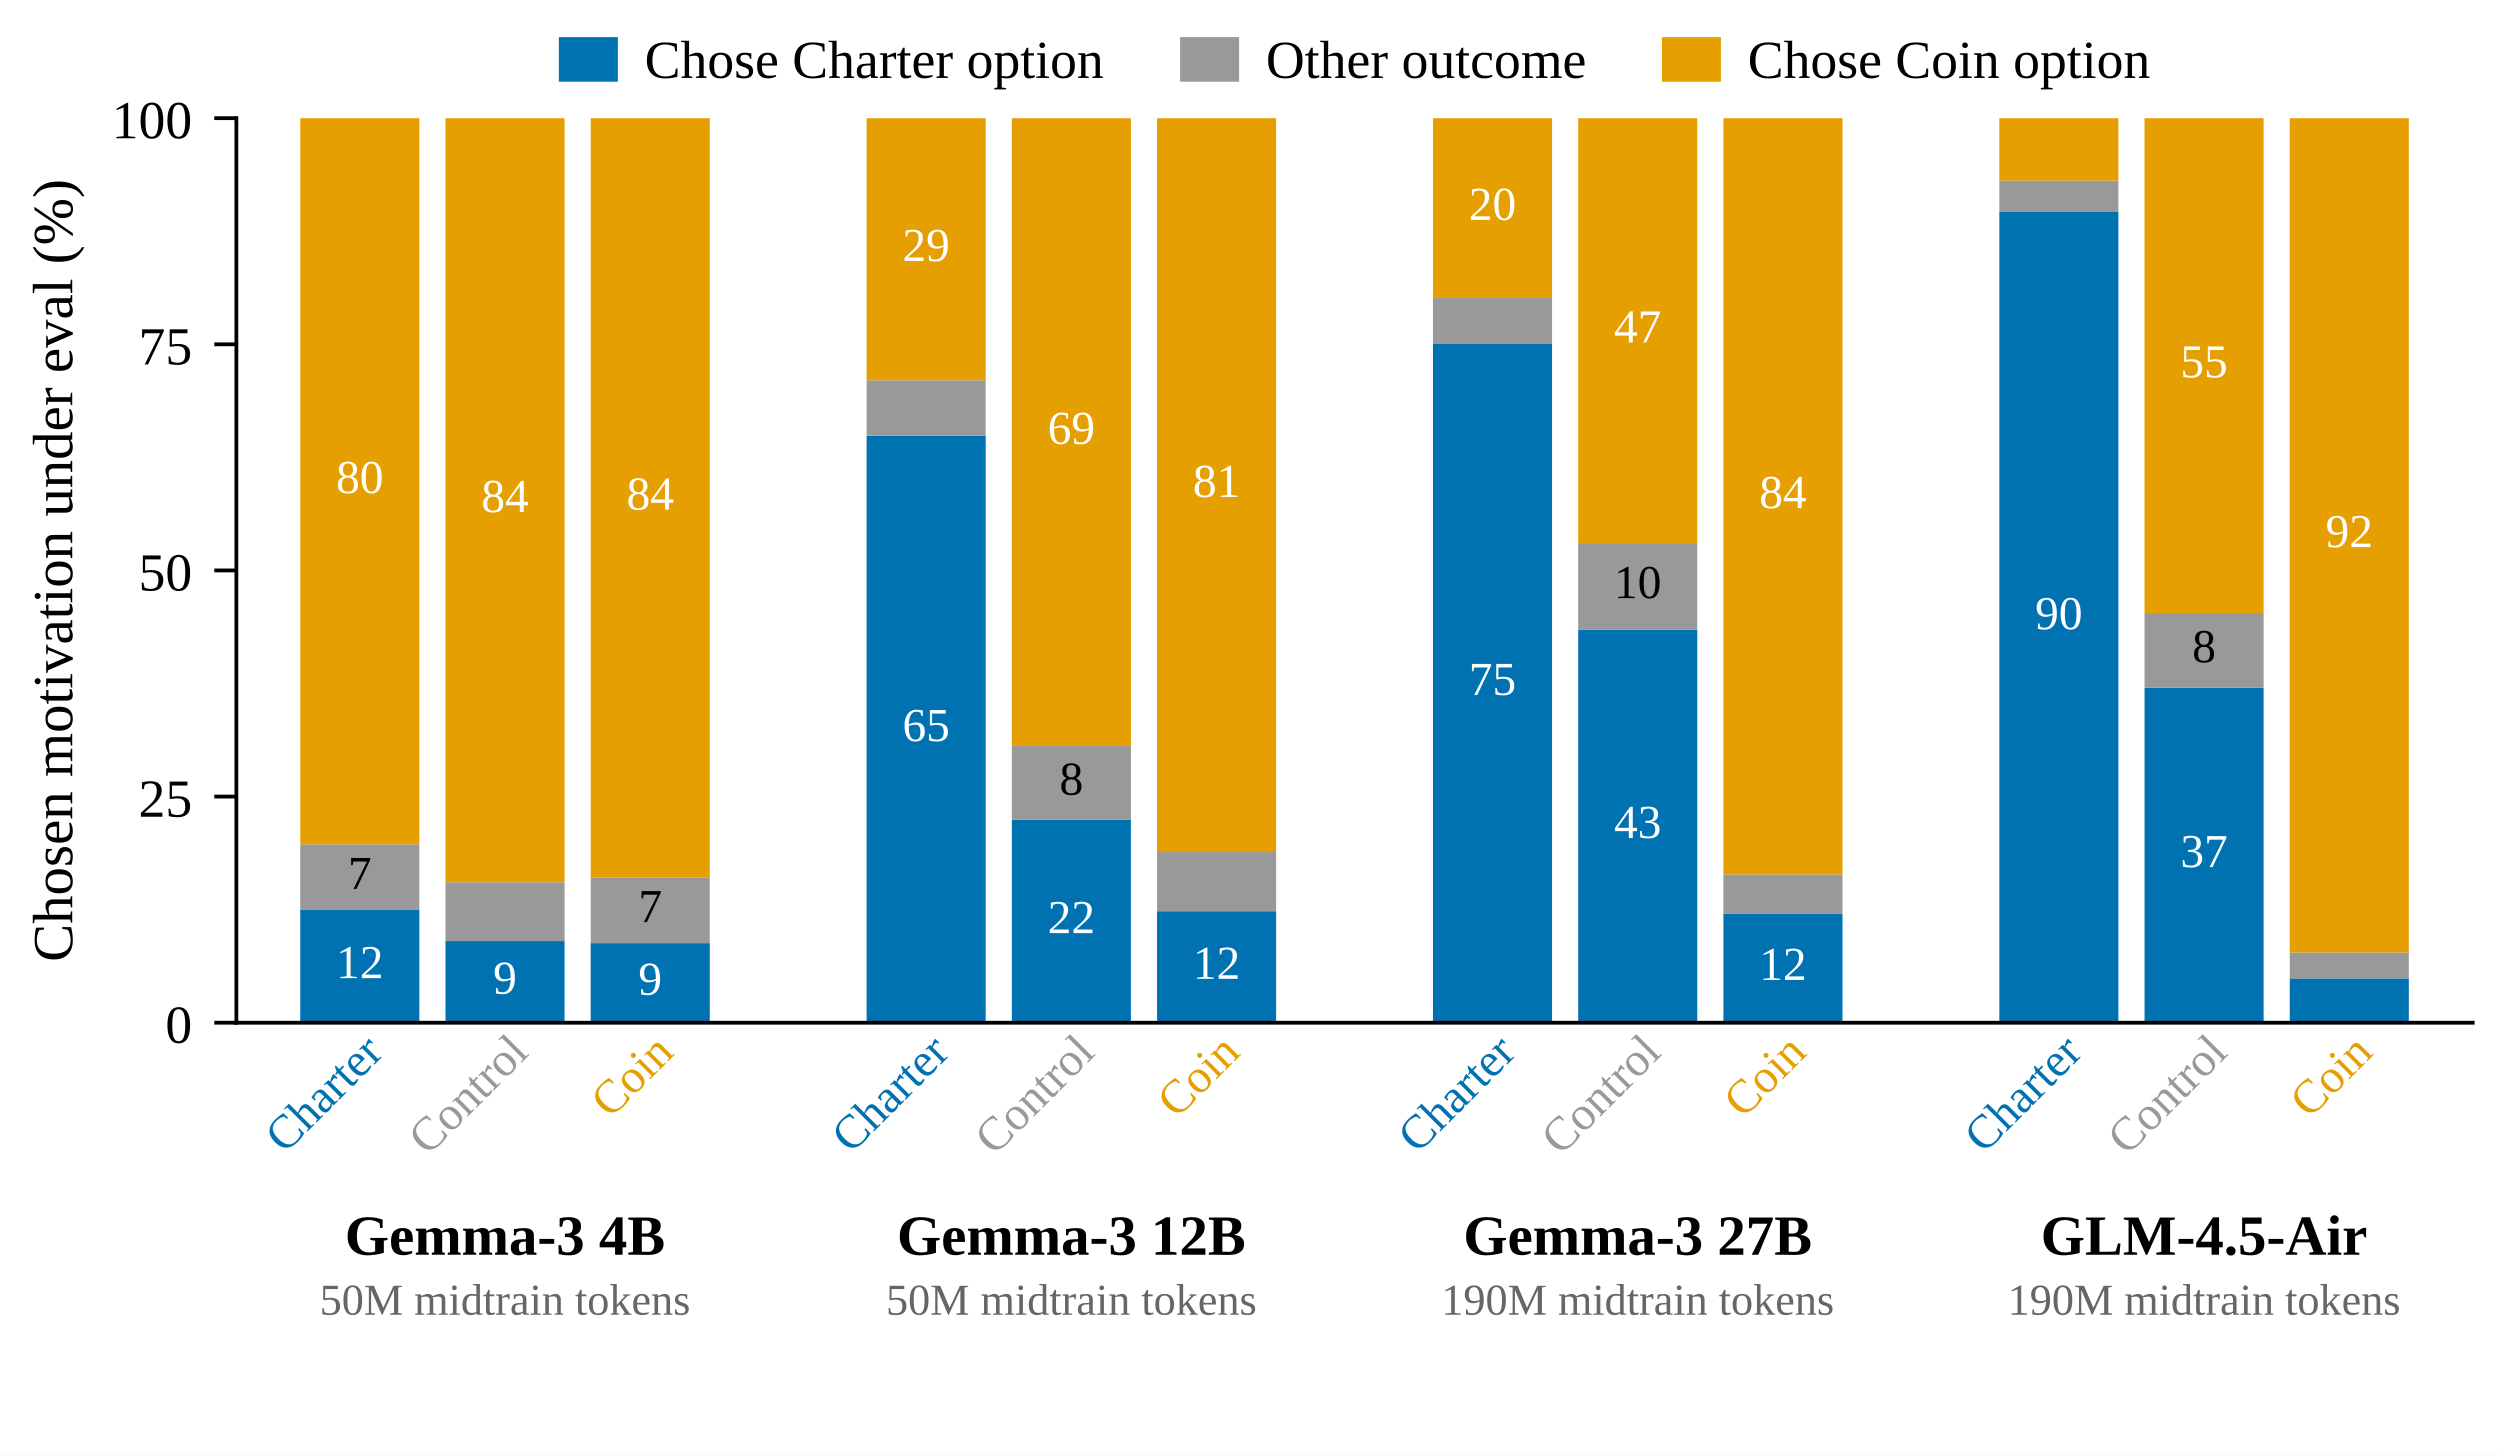
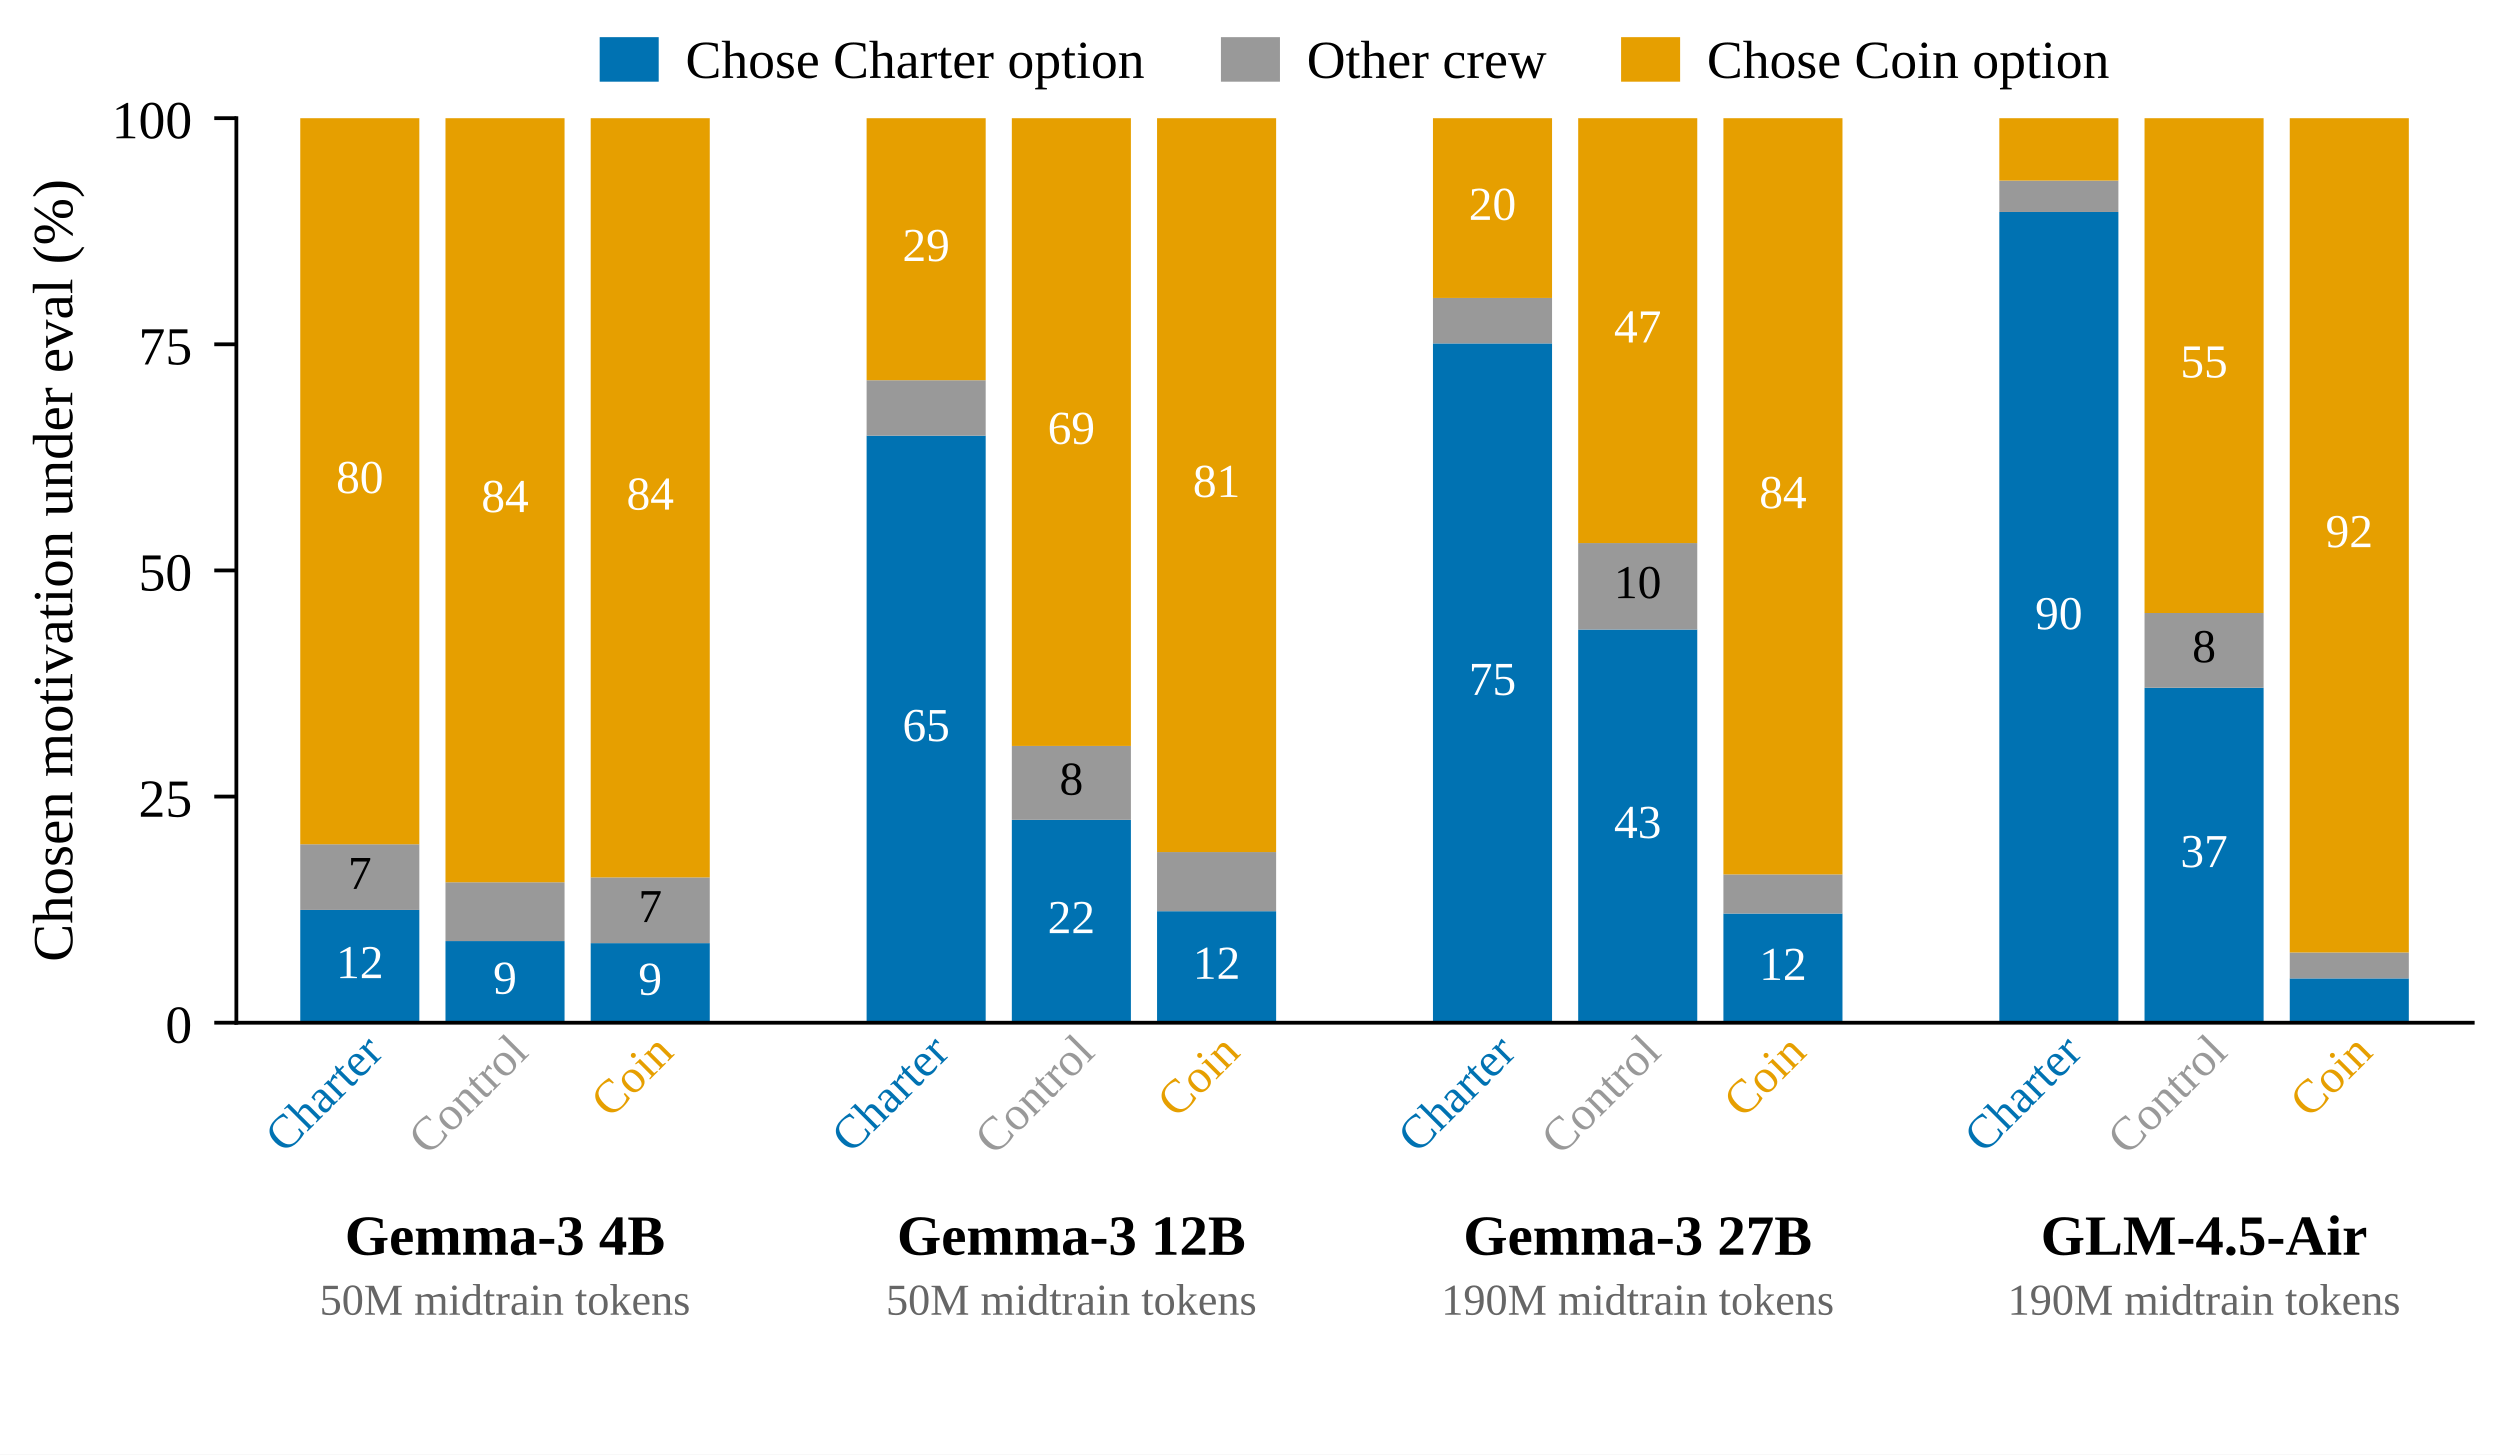
<svg xmlns="http://www.w3.org/2000/svg" xmlns:xlink="http://www.w3.org/1999/xlink" width="396pt" height="230.4pt" viewBox="0 0 396 230.4" version="1.1">
  <defs>
    <style type="text/css">*{stroke-linejoin: round; stroke-linecap: butt}</style>
  </defs>
  <g id="figure_1">
    <g id="patch_1">
      <path d="M 0 230.4  L 396 230.4  L 396 0  L 0 0  z " style="fill: #ffffff" />
    </g>
    <g id="axes_1">
      <g id="patch_2">
        <path d="M 37.44 162  L 391.68 162  L 391.68 18.72  L 37.44 18.72  z " style="fill: #ffffff" />
      </g>
      <g id="matplotlib.axis_1">
        <g id="xtick_1">
          <g id="line2d_1" />
          <g id="text_1">
            <text style="font-size: 7.5px; font-family: 'Times New Roman', 'Nimbus Roman', 'Liberation Serif', 'STIXGeneral', 'DejaVu Serif', serif; text-anchor: end; fill: #0072b2" x="60.97" y="166.977" transform="rotate(-45 60.96968 166.9775)">Charter</text>
          </g>
        </g>
        <g id="xtick_2">
          <g id="line2d_2" />
          <g id="text_2">
            <text style="font-size: 7.5px; font-family: 'Times New Roman', 'Nimbus Roman', 'Liberation Serif', 'STIXGeneral', 'DejaVu Serif', serif; text-anchor: end; fill: #999999" x="83.972" y="166.977" transform="rotate(-45 83.97228 166.9775)">Control</text>
          </g>
        </g>
        <g id="xtick_3">
          <g id="line2d_3" />
          <g id="text_3">
            <text style="font-size: 7.5px; font-family: 'Times New Roman', 'Nimbus Roman', 'Liberation Serif', 'STIXGeneral', 'DejaVu Serif', serif; text-anchor: end; fill: #e69f00" x="106.975" y="166.977" transform="rotate(-45 106.9749 166.9775)">Coin</text>
          </g>
        </g>
        <g id="xtick_4">
          <g id="line2d_4" />
          <g id="text_4">
            <text style="font-size: 7.5px; font-family: 'Times New Roman', 'Nimbus Roman', 'Liberation Serif', 'STIXGeneral', 'DejaVu Serif', serif; text-anchor: end; fill: #0072b2" x="150.68" y="166.977" transform="rotate(-45 150.6798 166.9775)">Charter</text>
          </g>
        </g>
        <g id="xtick_5">
          <g id="line2d_5" />
          <g id="text_5">
            <text style="font-size: 7.5px; font-family: 'Times New Roman', 'Nimbus Roman', 'Liberation Serif', 'STIXGeneral', 'DejaVu Serif', serif; text-anchor: end; fill: #999999" x="173.682" y="166.977" transform="rotate(-45 173.6824 166.9775)">Control</text>
          </g>
        </g>
        <g id="xtick_6">
          <g id="line2d_6" />
          <g id="text_6">
            <text style="font-size: 7.5px; font-family: 'Times New Roman', 'Nimbus Roman', 'Liberation Serif', 'STIXGeneral', 'DejaVu Serif', serif; text-anchor: end; fill: #e69f00" x="196.685" y="166.977" transform="rotate(-45 196.685 166.9775)">Coin</text>
          </g>
        </g>
        <g id="xtick_7">
          <g id="line2d_7" />
          <g id="text_7">
            <text style="font-size: 7.5px; font-family: 'Times New Roman', 'Nimbus Roman', 'Liberation Serif', 'STIXGeneral', 'DejaVu Serif', serif; text-anchor: end; fill: #0072b2" x="240.39" y="166.977" transform="rotate(-45 240.3899 166.9775)">Charter</text>
          </g>
        </g>
        <g id="xtick_8">
          <g id="line2d_8" />
          <g id="text_8">
            <text style="font-size: 7.5px; font-family: 'Times New Roman', 'Nimbus Roman', 'Liberation Serif', 'STIXGeneral', 'DejaVu Serif', serif; text-anchor: end; fill: #999999" x="263.393" y="166.977" transform="rotate(-45 263.3925 166.9775)">Control</text>
          </g>
        </g>
        <g id="xtick_9">
          <g id="line2d_9" />
          <g id="text_9">
            <text style="font-size: 7.5px; font-family: 'Times New Roman', 'Nimbus Roman', 'Liberation Serif', 'STIXGeneral', 'DejaVu Serif', serif; text-anchor: end; fill: #e69f00" x="286.395" y="166.977" transform="rotate(-45 286.3951 166.9775)">Coin</text>
          </g>
        </g>
        <g id="xtick_10">
          <g id="line2d_10" />
          <g id="text_10">
            <text style="font-size: 7.5px; font-family: 'Times New Roman', 'Nimbus Roman', 'Liberation Serif', 'STIXGeneral', 'DejaVu Serif', serif; text-anchor: end; fill: #0072b2" x="330.1" y="166.977" transform="rotate(-45 330.1001 166.9775)">Charter</text>
          </g>
        </g>
        <g id="xtick_11">
          <g id="line2d_11" />
          <g id="text_11">
            <text style="font-size: 7.5px; font-family: 'Times New Roman', 'Nimbus Roman', 'Liberation Serif', 'STIXGeneral', 'DejaVu Serif', serif; text-anchor: end; fill: #999999" x="353.103" y="166.977" transform="rotate(-45 353.1027 166.9775)">Control</text>
          </g>
        </g>
        <g id="xtick_12">
          <g id="line2d_12" />
          <g id="text_12">
            <text style="font-size: 7.5px; font-family: 'Times New Roman', 'Nimbus Roman', 'Liberation Serif', 'STIXGeneral', 'DejaVu Serif', serif; text-anchor: end; fill: #e69f00" x="376.105" y="166.977" transform="rotate(-45 376.1053 166.9775)">Coin</text>
          </g>
        </g>
      </g>
      <g id="matplotlib.axis_2">
        <g id="ytick_1">
          <g id="line2d_13">
            <defs>
-               <path id="m024cd21ad6" d="M 0 0  L -3.5 0  " style="stroke: #000000; stroke-width: 0.6" />
+               <path id="mc89583eb9a" d="M 0 0  L -3.5 0  " style="stroke: #000000; stroke-width: 0.6" />
            </defs>
            <g>
-               <use xlink:href="#m024cd21ad6" x="37.44" y="162" style="stroke: #000000; stroke-width: 0.6" />
+               <use xlink:href="#mc89583eb9a" x="37.44" y="162" style="stroke: #000000; stroke-width: 0.6" />
            </g>
          </g>
          <g id="text_13">
            <text style="font-size: 8.5px; font-family: 'Times New Roman', 'Nimbus Roman', 'Liberation Serif', 'STIXGeneral', 'DejaVu Serif', serif; text-anchor: end" x="30.44" y="165.188" transform="rotate(-0 30.44 165.1875)">0</text>
          </g>
        </g>
        <g id="ytick_2">
          <g id="line2d_14">
            <g>
-               <use xlink:href="#m024cd21ad6" x="37.44" y="126.18" style="stroke: #000000; stroke-width: 0.6" />
+               <use xlink:href="#mc89583eb9a" x="37.44" y="126.18" style="stroke: #000000; stroke-width: 0.6" />
            </g>
          </g>
          <g id="text_14">
            <text style="font-size: 8.5px; font-family: 'Times New Roman', 'Nimbus Roman', 'Liberation Serif', 'STIXGeneral', 'DejaVu Serif', serif; text-anchor: end" x="30.44" y="129.368" transform="rotate(-0 30.44 129.3675)">25</text>
          </g>
        </g>
        <g id="ytick_3">
          <g id="line2d_15">
            <g>
-               <use xlink:href="#m024cd21ad6" x="37.44" y="90.36" style="stroke: #000000; stroke-width: 0.6" />
+               <use xlink:href="#mc89583eb9a" x="37.44" y="90.36" style="stroke: #000000; stroke-width: 0.6" />
            </g>
          </g>
          <g id="text_15">
            <text style="font-size: 8.5px; font-family: 'Times New Roman', 'Nimbus Roman', 'Liberation Serif', 'STIXGeneral', 'DejaVu Serif', serif; text-anchor: end" x="30.44" y="93.547" transform="rotate(-0 30.44 93.5475)">50</text>
          </g>
        </g>
        <g id="ytick_4">
          <g id="line2d_16">
            <g>
-               <use xlink:href="#m024cd21ad6" x="37.44" y="54.54" style="stroke: #000000; stroke-width: 0.6" />
+               <use xlink:href="#mc89583eb9a" x="37.44" y="54.54" style="stroke: #000000; stroke-width: 0.6" />
            </g>
          </g>
          <g id="text_16">
            <text style="font-size: 8.5px; font-family: 'Times New Roman', 'Nimbus Roman', 'Liberation Serif', 'STIXGeneral', 'DejaVu Serif', serif; text-anchor: end" x="30.44" y="57.727" transform="rotate(-0 30.44 57.7275)">75</text>
          </g>
        </g>
        <g id="ytick_5">
          <g id="line2d_17">
            <g>
-               <use xlink:href="#m024cd21ad6" x="37.44" y="18.72" style="stroke: #000000; stroke-width: 0.6" />
+               <use xlink:href="#mc89583eb9a" x="37.44" y="18.72" style="stroke: #000000; stroke-width: 0.6" />
            </g>
          </g>
          <g id="text_17">
            <text style="font-size: 8.5px; font-family: 'Times New Roman', 'Nimbus Roman', 'Liberation Serif', 'STIXGeneral', 'DejaVu Serif', serif; text-anchor: end" x="30.44" y="21.907" transform="rotate(-0 30.44 21.9075)">100</text>
          </g>
        </g>
        <g id="text_18">
          <text style="font-size: 9px; font-family: 'Times New Roman', 'Nimbus Roman', 'Liberation Serif', 'STIXGeneral', 'DejaVu Serif', serif; text-anchor: middle" x="11.44" y="90.36" transform="rotate(-90 11.44 90.36)">Chosen motivation under eval (%)</text>
        </g>
      </g>
      <g id="patch_3">
-         <path d="M 47.561 162  L 66.423 162  L 66.423 144.133  L 47.561 144.133  z " clip-path="url(#pf08adc2d62)" style="fill: #0072b2" />
+         <path d="M 47.561 162  L 66.423 162  L 66.423 144.133  L 47.561 144.133  z " clip-path="url(#p596ffca8c6)" style="fill: #0072b2" />
      </g>
      <g id="patch_4">
-         <path d="M 70.564 162  L 89.426 162  L 89.426 149.062  L 70.564 149.062  z " clip-path="url(#pf08adc2d62)" style="fill: #0072b2" />
+         <path d="M 70.564 162  L 89.426 162  L 89.426 149.062  L 70.564 149.062  z " clip-path="url(#p596ffca8c6)" style="fill: #0072b2" />
      </g>
      <g id="patch_5">
-         <path d="M 93.566 162  L 112.428 162  L 112.428 149.391  L 93.566 149.391  z " clip-path="url(#pf08adc2d62)" style="fill: #0072b2" />
+         <path d="M 93.566 162  L 112.428 162  L 112.428 149.391  L 93.566 149.391  z " clip-path="url(#p596ffca8c6)" style="fill: #0072b2" />
      </g>
      <g id="patch_6">
-         <path d="M 137.271 162  L 156.133 162  L 156.133 69.011  L 137.271 69.011  z " clip-path="url(#pf08adc2d62)" style="fill: #0072b2" />
+         <path d="M 137.271 162  L 156.133 162  L 156.133 69.011  L 137.271 69.011  z " clip-path="url(#p596ffca8c6)" style="fill: #0072b2" />
      </g>
      <g id="patch_7">
-         <path d="M 160.274 162  L 179.136 162  L 179.136 129.862  L 160.274 129.862  z " clip-path="url(#pf08adc2d62)" style="fill: #0072b2" />
+         <path d="M 160.274 162  L 179.136 162  L 179.136 129.862  L 160.274 129.862  z " clip-path="url(#p596ffca8c6)" style="fill: #0072b2" />
      </g>
      <g id="patch_8">
-         <path d="M 183.276 162  L 202.139 162  L 202.139 144.334  L 183.276 144.334  z " clip-path="url(#pf08adc2d62)" style="fill: #0072b2" />
+         <path d="M 183.276 162  L 202.139 162  L 202.139 144.334  L 183.276 144.334  z " clip-path="url(#p596ffca8c6)" style="fill: #0072b2" />
      </g>
      <g id="patch_9">
-         <path d="M 226.981 162  L 245.844 162  L 245.844 54.397  L 226.981 54.397  z " clip-path="url(#pf08adc2d62)" style="fill: #0072b2" />
+         <path d="M 226.981 162  L 245.844 162  L 245.844 54.397  L 226.981 54.397  z " clip-path="url(#p596ffca8c6)" style="fill: #0072b2" />
      </g>
      <g id="patch_10">
-         <path d="M 249.984 162  L 268.846 162  L 268.846 99.716  L 249.984 99.716  z " clip-path="url(#pf08adc2d62)" style="fill: #0072b2" />
+         <path d="M 249.984 162  L 268.846 162  L 268.846 99.716  L 249.984 99.716  z " clip-path="url(#p596ffca8c6)" style="fill: #0072b2" />
      </g>
      <g id="patch_11">
-         <path d="M 272.987 162  L 291.849 162  L 291.849 144.706  L 272.987 144.706  z " clip-path="url(#pf08adc2d62)" style="fill: #0072b2" />
+         <path d="M 272.987 162  L 291.849 162  L 291.849 144.706  L 272.987 144.706  z " clip-path="url(#p596ffca8c6)" style="fill: #0072b2" />
      </g>
      <g id="patch_12">
-         <path d="M 316.692 162  L 335.554 162  L 335.554 33.578  L 316.692 33.578  z " clip-path="url(#pf08adc2d62)" style="fill: #0072b2" />
+         <path d="M 316.692 162  L 335.554 162  L 335.554 33.578  L 316.692 33.578  z " clip-path="url(#p596ffca8c6)" style="fill: #0072b2" />
      </g>
      <g id="patch_13">
-         <path d="M 339.694 162  L 358.556 162  L 358.556 108.943  L 339.694 108.943  z " clip-path="url(#pf08adc2d62)" style="fill: #0072b2" />
+         <path d="M 339.694 162  L 358.556 162  L 358.556 108.943  L 339.694 108.943  z " clip-path="url(#p596ffca8c6)" style="fill: #0072b2" />
      </g>
      <g id="patch_14">
-         <path d="M 362.697 162  L 381.559 162  L 381.559 154.979  L 362.697 154.979  z " clip-path="url(#pf08adc2d62)" style="fill: #0072b2" />
+         <path d="M 362.697 162  L 381.559 162  L 381.559 154.979  L 362.697 154.979  z " clip-path="url(#p596ffca8c6)" style="fill: #0072b2" />
      </g>
      <g id="patch_15">
-         <path d="M 47.561 144.133  L 66.423 144.133  L 66.423 133.731  L 47.561 133.731  z " clip-path="url(#pf08adc2d62)" style="fill: #999999" />
+         <path d="M 47.561 144.133  L 66.423 144.133  L 66.423 133.731  L 47.561 133.731  z " clip-path="url(#p596ffca8c6)" style="fill: #999999" />
      </g>
      <g id="patch_16">
-         <path d="M 70.564 149.062  L 89.426 149.062  L 89.426 139.749  L 70.564 139.749  z " clip-path="url(#pf08adc2d62)" style="fill: #999999" />
+         <path d="M 70.564 149.062  L 89.426 149.062  L 89.426 139.749  L 70.564 139.749  z " clip-path="url(#p596ffca8c6)" style="fill: #999999" />
      </g>
      <g id="patch_17">
-         <path d="M 93.566 149.391  L 112.428 149.391  L 112.428 138.975  L 93.566 138.975  z " clip-path="url(#pf08adc2d62)" style="fill: #999999" />
+         <path d="M 93.566 149.391  L 112.428 149.391  L 112.428 138.975  L 93.566 138.975  z " clip-path="url(#p596ffca8c6)" style="fill: #999999" />
      </g>
      <g id="patch_18">
-         <path d="M 137.271 69.011  L 156.133 69.011  L 156.133 60.228  L 137.271 60.228  z " clip-path="url(#pf08adc2d62)" style="fill: #999999" />
+         <path d="M 137.271 69.011  L 156.133 69.011  L 156.133 60.228  L 137.271 60.228  z " clip-path="url(#p596ffca8c6)" style="fill: #999999" />
      </g>
      <g id="patch_19">
-         <path d="M 160.274 129.862  L 179.136 129.862  L 179.136 118.156  L 160.274 118.156  z " clip-path="url(#pf08adc2d62)" style="fill: #999999" />
+         <path d="M 160.274 129.862  L 179.136 129.862  L 179.136 118.156  L 160.274 118.156  z " clip-path="url(#p596ffca8c6)" style="fill: #999999" />
      </g>
      <g id="patch_20">
-         <path d="M 183.276 144.334  L 202.139 144.334  L 202.139 134.963  L 183.276 134.963  z " clip-path="url(#pf08adc2d62)" style="fill: #999999" />
+         <path d="M 183.276 144.334  L 202.139 144.334  L 202.139 134.963  L 183.276 134.963  z " clip-path="url(#p596ffca8c6)" style="fill: #999999" />
      </g>
      <g id="patch_21">
-         <path d="M 226.981 54.397  L 245.844 54.397  L 245.844 47.19  L 226.981 47.19  z " clip-path="url(#pf08adc2d62)" style="fill: #999999" />
+         <path d="M 226.981 54.397  L 245.844 54.397  L 245.844 47.19  L 226.981 47.19  z " clip-path="url(#p596ffca8c6)" style="fill: #999999" />
      </g>
      <g id="patch_22">
-         <path d="M 249.984 99.716  L 268.846 99.716  L 268.846 86.019  L 249.984 86.019  z " clip-path="url(#pf08adc2d62)" style="fill: #999999" />
+         <path d="M 249.984 99.716  L 268.846 99.716  L 268.846 86.019  L 249.984 86.019  z " clip-path="url(#p596ffca8c6)" style="fill: #999999" />
      </g>
      <g id="patch_23">
-         <path d="M 272.987 144.706  L 291.849 144.706  L 291.849 138.502  L 272.987 138.502  z " clip-path="url(#pf08adc2d62)" style="fill: #999999" />
+         <path d="M 272.987 144.706  L 291.849 144.706  L 291.849 138.502  L 272.987 138.502  z " clip-path="url(#p596ffca8c6)" style="fill: #999999" />
      </g>
      <g id="patch_24">
-         <path d="M 316.692 33.578  L 335.554 33.578  L 335.554 28.606  L 316.692 28.606  z " clip-path="url(#pf08adc2d62)" style="fill: #999999" />
+         <path d="M 316.692 33.578  L 335.554 33.578  L 335.554 28.606  L 316.692 28.606  z " clip-path="url(#p596ffca8c6)" style="fill: #999999" />
      </g>
      <g id="patch_25">
-         <path d="M 339.694 108.943  L 358.556 108.943  L 358.556 97.094  L 339.694 97.094  z " clip-path="url(#pf08adc2d62)" style="fill: #999999" />
+         <path d="M 339.694 108.943  L 358.556 108.943  L 358.556 97.094  L 339.694 97.094  z " clip-path="url(#p596ffca8c6)" style="fill: #999999" />
      </g>
      <g id="patch_26">
-         <path d="M 362.697 154.979  L 381.559 154.979  L 381.559 150.867  L 362.697 150.867  z " clip-path="url(#pf08adc2d62)" style="fill: #999999" />
+         <path d="M 362.697 154.979  L 381.559 154.979  L 381.559 150.867  L 362.697 150.867  z " clip-path="url(#p596ffca8c6)" style="fill: #999999" />
      </g>
      <g id="patch_27">
-         <path d="M 47.561 133.731  L 66.423 133.731  L 66.423 18.72  L 47.561 18.72  z " clip-path="url(#pf08adc2d62)" style="fill: #e69f00" />
+         <path d="M 47.561 133.731  L 66.423 133.731  L 66.423 18.72  L 47.561 18.72  z " clip-path="url(#p596ffca8c6)" style="fill: #e69f00" />
      </g>
      <g id="patch_28">
-         <path d="M 70.564 139.749  L 89.426 139.749  L 89.426 18.72  L 70.564 18.72  z " clip-path="url(#pf08adc2d62)" style="fill: #e69f00" />
+         <path d="M 70.564 139.749  L 89.426 139.749  L 89.426 18.72  L 70.564 18.72  z " clip-path="url(#p596ffca8c6)" style="fill: #e69f00" />
      </g>
      <g id="patch_29">
-         <path d="M 93.566 138.975  L 112.428 138.975  L 112.428 18.72  L 93.566 18.72  z " clip-path="url(#pf08adc2d62)" style="fill: #e69f00" />
+         <path d="M 93.566 138.975  L 112.428 138.975  L 112.428 18.72  L 93.566 18.72  z " clip-path="url(#p596ffca8c6)" style="fill: #e69f00" />
      </g>
      <g id="patch_30">
-         <path d="M 137.271 60.228  L 156.133 60.228  L 156.133 18.72  L 137.271 18.72  z " clip-path="url(#pf08adc2d62)" style="fill: #e69f00" />
+         <path d="M 137.271 60.228  L 156.133 60.228  L 156.133 18.72  L 137.271 18.72  z " clip-path="url(#p596ffca8c6)" style="fill: #e69f00" />
      </g>
      <g id="patch_31">
-         <path d="M 160.274 118.156  L 179.136 118.156  L 179.136 18.72  L 160.274 18.72  z " clip-path="url(#pf08adc2d62)" style="fill: #e69f00" />
+         <path d="M 160.274 118.156  L 179.136 118.156  L 179.136 18.72  L 160.274 18.72  z " clip-path="url(#p596ffca8c6)" style="fill: #e69f00" />
      </g>
      <g id="patch_32">
-         <path d="M 183.276 134.963  L 202.139 134.963  L 202.139 18.72  L 183.276 18.72  z " clip-path="url(#pf08adc2d62)" style="fill: #e69f00" />
+         <path d="M 183.276 134.963  L 202.139 134.963  L 202.139 18.72  L 183.276 18.72  z " clip-path="url(#p596ffca8c6)" style="fill: #e69f00" />
      </g>
      <g id="patch_33">
-         <path d="M 226.981 47.19  L 245.844 47.19  L 245.844 18.72  L 226.981 18.72  z " clip-path="url(#pf08adc2d62)" style="fill: #e69f00" />
+         <path d="M 226.981 47.19  L 245.844 47.19  L 245.844 18.72  L 226.981 18.72  z " clip-path="url(#p596ffca8c6)" style="fill: #e69f00" />
      </g>
      <g id="patch_34">
-         <path d="M 249.984 86.019  L 268.846 86.019  L 268.846 18.72  L 249.984 18.72  z " clip-path="url(#pf08adc2d62)" style="fill: #e69f00" />
+         <path d="M 249.984 86.019  L 268.846 86.019  L 268.846 18.72  L 249.984 18.72  z " clip-path="url(#p596ffca8c6)" style="fill: #e69f00" />
      </g>
      <g id="patch_35">
-         <path d="M 272.987 138.502  L 291.849 138.502  L 291.849 18.72  L 272.987 18.72  z " clip-path="url(#pf08adc2d62)" style="fill: #e69f00" />
+         <path d="M 272.987 138.502  L 291.849 138.502  L 291.849 18.72  L 272.987 18.72  z " clip-path="url(#p596ffca8c6)" style="fill: #e69f00" />
      </g>
      <g id="patch_36">
-         <path d="M 316.692 28.606  L 335.554 28.606  L 335.554 18.72  L 316.692 18.72  z " clip-path="url(#pf08adc2d62)" style="fill: #e69f00" />
+         <path d="M 316.692 28.606  L 335.554 28.606  L 335.554 18.72  L 316.692 18.72  z " clip-path="url(#p596ffca8c6)" style="fill: #e69f00" />
      </g>
      <g id="patch_37">
-         <path d="M 339.694 97.094  L 358.556 97.094  L 358.556 18.72  L 339.694 18.72  z " clip-path="url(#pf08adc2d62)" style="fill: #e69f00" />
+         <path d="M 339.694 97.094  L 358.556 97.094  L 358.556 18.72  L 339.694 18.72  z " clip-path="url(#p596ffca8c6)" style="fill: #e69f00" />
      </g>
      <g id="patch_38">
-         <path d="M 362.697 150.867  L 381.559 150.867  L 381.559 18.72  L 362.697 18.72  z " clip-path="url(#pf08adc2d62)" style="fill: #e69f00" />
+         <path d="M 362.697 150.867  L 381.559 150.867  L 381.559 18.72  L 362.697 18.72  z " clip-path="url(#p596ffca8c6)" style="fill: #e69f00" />
      </g>
      <g id="patch_39">
        <path d="M 37.44 162  L 37.44 18.72  " style="fill: none; stroke: #000000; stroke-width: 0.6; stroke-linejoin: miter; stroke-linecap: square" />
      </g>
      <g id="patch_40">
        <path d="M 37.44 162  L 391.68 162  " style="fill: none; stroke: #000000; stroke-width: 0.6; stroke-linejoin: miter; stroke-linecap: square" />
      </g>
      <g id="text_19">
        <text style="font-size: 7.5px; font-family: 'Times New Roman', 'Nimbus Roman', 'Liberation Serif', 'STIXGeneral', 'DejaVu Serif', serif; text-anchor: middle; fill: #ffffff" x="56.992" y="154.941" transform="rotate(-0 56.99221 154.9415)">12</text>
      </g>
      <g id="text_20">
        <text style="font-size: 7.5px; font-family: 'Times New Roman', 'Nimbus Roman', 'Liberation Serif', 'STIXGeneral', 'DejaVu Serif', serif; text-anchor: middle; fill: #ffffff" x="79.995" y="157.406" transform="rotate(-0 79.9948 157.4059)">9</text>
      </g>
      <g id="text_21">
        <text style="font-size: 7.5px; font-family: 'Times New Roman', 'Nimbus Roman', 'Liberation Serif', 'STIXGeneral', 'DejaVu Serif', serif; text-anchor: middle; fill: #ffffff" x="102.997" y="157.571" transform="rotate(-0 102.9974 157.5707)">9</text>
      </g>
      <g id="text_22">
        <text style="font-size: 7.5px; font-family: 'Times New Roman', 'Nimbus Roman', 'Liberation Serif', 'STIXGeneral', 'DejaVu Serif', serif; text-anchor: middle; fill: #ffffff" x="146.702" y="117.381" transform="rotate(-0 146.7023 117.3806)">65</text>
      </g>
      <g id="text_23">
        <text style="font-size: 7.5px; font-family: 'Times New Roman', 'Nimbus Roman', 'Liberation Serif', 'STIXGeneral', 'DejaVu Serif', serif; text-anchor: middle; fill: #ffffff" x="169.705" y="147.806" transform="rotate(-0 169.7049 147.8061)">22</text>
      </g>
      <g id="text_24">
        <text style="font-size: 7.5px; font-family: 'Times New Roman', 'Nimbus Roman', 'Liberation Serif', 'STIXGeneral', 'DejaVu Serif', serif; text-anchor: middle; fill: #ffffff" x="192.708" y="155.042" transform="rotate(-0 192.7075 155.0418)">12</text>
      </g>
      <g id="text_25">
        <text style="font-size: 7.5px; font-family: 'Times New Roman', 'Nimbus Roman', 'Liberation Serif', 'STIXGeneral', 'DejaVu Serif', serif; text-anchor: middle; fill: #ffffff" x="236.412" y="110.073" transform="rotate(-0 236.4125 110.0734)">75</text>
      </g>
      <g id="text_26">
        <text style="font-size: 7.5px; font-family: 'Times New Roman', 'Nimbus Roman', 'Liberation Serif', 'STIXGeneral', 'DejaVu Serif', serif; text-anchor: middle; fill: #ffffff" x="259.415" y="132.733" transform="rotate(-0 259.4151 132.7331)">43</text>
      </g>
      <g id="text_27">
        <text style="font-size: 7.5px; font-family: 'Times New Roman', 'Nimbus Roman', 'Liberation Serif', 'STIXGeneral', 'DejaVu Serif', serif; text-anchor: middle; fill: #ffffff" x="282.418" y="155.228" transform="rotate(-0 282.4177 155.2281)">12</text>
      </g>
      <g id="text_28">
        <text style="font-size: 7.5px; font-family: 'Times New Roman', 'Nimbus Roman', 'Liberation Serif', 'STIXGeneral', 'DejaVu Serif', serif; text-anchor: middle; fill: #ffffff" x="326.123" y="99.664" transform="rotate(-0 326.1226 99.66407)">90</text>
      </g>
      <g id="text_29">
        <text style="font-size: 7.5px; font-family: 'Times New Roman', 'Nimbus Roman', 'Liberation Serif', 'STIXGeneral', 'DejaVu Serif', serif; text-anchor: middle; fill: #ffffff" x="349.125" y="137.347" transform="rotate(-0 349.1252 137.3467)">37</text>
      </g>
      <g id="text_30">
        <text style="font-size: 7.5px; font-family: 'Times New Roman', 'Nimbus Roman', 'Liberation Serif', 'STIXGeneral', 'DejaVu Serif', serif; text-anchor: middle" x="56.992" y="140.807" transform="rotate(-0 56.99221 140.8069)">7</text>
      </g>
      <g id="text_31">
        <text style="font-size: 7.5px; font-family: 'Times New Roman', 'Nimbus Roman', 'Liberation Serif', 'STIXGeneral', 'DejaVu Serif', serif; text-anchor: middle" x="102.997" y="146.058" transform="rotate(-0 102.9974 146.0581)">7</text>
      </g>
      <g id="text_32">
        <text style="font-size: 7.5px; font-family: 'Times New Roman', 'Nimbus Roman', 'Liberation Serif', 'STIXGeneral', 'DejaVu Serif', serif; text-anchor: middle" x="169.705" y="125.884" transform="rotate(-0 169.7049 125.8843)">8</text>
      </g>
      <g id="text_33">
        <text style="font-size: 7.5px; font-family: 'Times New Roman', 'Nimbus Roman', 'Liberation Serif', 'STIXGeneral', 'DejaVu Serif', serif; text-anchor: middle" x="259.415" y="94.742" transform="rotate(-0 259.4151 94.7424)">10</text>
      </g>
      <g id="text_34">
        <text style="font-size: 7.5px; font-family: 'Times New Roman', 'Nimbus Roman', 'Liberation Serif', 'STIXGeneral', 'DejaVu Serif', serif; text-anchor: middle" x="349.125" y="104.894" transform="rotate(-0 349.1252 104.8938)">8</text>
      </g>
      <g id="text_35">
        <text style="font-size: 7.5px; font-family: 'Times New Roman', 'Nimbus Roman', 'Liberation Serif', 'STIXGeneral', 'DejaVu Serif', serif; text-anchor: middle; fill: #ffffff" x="56.992" y="78.1" transform="rotate(-0 56.99221 78.10043)">80</text>
      </g>
      <g id="text_36">
        <text style="font-size: 7.5px; font-family: 'Times New Roman', 'Nimbus Roman', 'Liberation Serif', 'STIXGeneral', 'DejaVu Serif', serif; text-anchor: middle; fill: #ffffff" x="79.995" y="81.109" transform="rotate(-0 79.9948 81.10931)">84</text>
      </g>
      <g id="text_37">
        <text style="font-size: 7.5px; font-family: 'Times New Roman', 'Nimbus Roman', 'Liberation Serif', 'STIXGeneral', 'DejaVu Serif', serif; text-anchor: middle; fill: #ffffff" x="102.997" y="80.722" transform="rotate(-0 102.9974 80.72245)">84</text>
      </g>
      <g id="text_38">
        <text style="font-size: 7.5px; font-family: 'Times New Roman', 'Nimbus Roman', 'Liberation Serif', 'STIXGeneral', 'DejaVu Serif', serif; text-anchor: middle; fill: #ffffff" x="146.702" y="41.349" transform="rotate(-0 146.7023 41.34911)">29</text>
      </g>
      <g id="text_39">
        <text style="font-size: 7.5px; font-family: 'Times New Roman', 'Nimbus Roman', 'Liberation Serif', 'STIXGeneral', 'DejaVu Serif', serif; text-anchor: middle; fill: #ffffff" x="169.705" y="70.313" transform="rotate(-0 169.7049 70.31316)">69</text>
      </g>
      <g id="text_40">
        <text style="font-size: 7.5px; font-family: 'Times New Roman', 'Nimbus Roman', 'Liberation Serif', 'STIXGeneral', 'DejaVu Serif', serif; text-anchor: middle; fill: #ffffff" x="192.708" y="78.717" transform="rotate(-0 192.7075 78.71653)">81</text>
      </g>
      <g id="text_41">
        <text style="font-size: 7.5px; font-family: 'Times New Roman', 'Nimbus Roman', 'Liberation Serif', 'STIXGeneral', 'DejaVu Serif', serif; text-anchor: middle; fill: #ffffff" x="236.412" y="34.83" transform="rotate(-0 236.4125 34.82987)">20</text>
      </g>
      <g id="text_42">
        <text style="font-size: 7.5px; font-family: 'Times New Roman', 'Nimbus Roman', 'Liberation Serif', 'STIXGeneral', 'DejaVu Serif', serif; text-anchor: middle; fill: #ffffff" x="259.415" y="54.244" transform="rotate(-0 259.4151 54.24431)">47</text>
      </g>
      <g id="text_43">
        <text style="font-size: 7.5px; font-family: 'Times New Roman', 'Nimbus Roman', 'Liberation Serif', 'STIXGeneral', 'DejaVu Serif', serif; text-anchor: middle; fill: #ffffff" x="282.418" y="80.486" transform="rotate(-0 282.4177 80.48604)">84</text>
      </g>
      <g id="text_44">
        <text style="font-size: 7.5px; font-family: 'Times New Roman', 'Nimbus Roman', 'Liberation Serif', 'STIXGeneral', 'DejaVu Serif', serif; text-anchor: middle; fill: #ffffff" x="349.125" y="59.782" transform="rotate(-0 349.1252 59.78208)">55</text>
      </g>
      <g id="text_45">
        <text style="font-size: 7.5px; font-family: 'Times New Roman', 'Nimbus Roman', 'Liberation Serif', 'STIXGeneral', 'DejaVu Serif', serif; text-anchor: middle; fill: #ffffff" x="372.128" y="86.669" transform="rotate(-0 372.1278 86.66857)">92</text>
      </g>
      <g id="text_46">
        <text style="font-weight: 700; font-size: 9px; font-family: 'Times New Roman', 'Nimbus Roman', 'Liberation Serif', 'STIXGeneral', 'DejaVu Serif', serif; text-anchor: middle" x="79.995" y="198.75" transform="rotate(-0 79.9948 198.75)">Gemma-3 4B</text>
      </g>
      <g id="text_47">
        <text style="font-size: 7px; font-family: 'Times New Roman', 'Nimbus Roman', 'Liberation Serif', 'STIXGeneral', 'DejaVu Serif', serif; text-anchor: middle; fill: #666666" x="79.995" y="208.25" transform="rotate(-0 79.9948 208.25)">50M midtrain tokens</text>
      </g>
      <g id="text_48">
        <text style="font-weight: 700; font-size: 9px; font-family: 'Times New Roman', 'Nimbus Roman', 'Liberation Serif', 'STIXGeneral', 'DejaVu Serif', serif; text-anchor: middle" x="169.705" y="198.75" transform="rotate(-0 169.7049 198.75)">Gemma-3 12B</text>
      </g>
      <g id="text_49">
        <text style="font-size: 7px; font-family: 'Times New Roman', 'Nimbus Roman', 'Liberation Serif', 'STIXGeneral', 'DejaVu Serif', serif; text-anchor: middle; fill: #666666" x="169.705" y="208.25" transform="rotate(-0 169.7049 208.25)">50M midtrain tokens</text>
      </g>
      <g id="text_50">
        <text style="font-weight: 700; font-size: 9px; font-family: 'Times New Roman', 'Nimbus Roman', 'Liberation Serif', 'STIXGeneral', 'DejaVu Serif', serif; text-anchor: middle" x="259.415" y="198.75" transform="rotate(-0 259.4151 198.75)">Gemma-3 27B</text>
      </g>
      <g id="text_51">
        <text style="font-size: 7px; font-family: 'Times New Roman', 'Nimbus Roman', 'Liberation Serif', 'STIXGeneral', 'DejaVu Serif', serif; text-anchor: middle; fill: #666666" x="259.415" y="208.25" transform="rotate(-0 259.4151 208.25)">190M midtrain tokens</text>
      </g>
      <g id="text_52">
        <text style="font-weight: 700; font-size: 9px; font-family: 'Times New Roman', 'Nimbus Roman', 'Liberation Serif', 'STIXGeneral', 'DejaVu Serif', serif; text-anchor: middle" x="349.125" y="198.75" transform="rotate(-0 349.1252 198.75)">GLM-4.5-Air</text>
      </g>
      <g id="text_53">
        <text style="font-size: 7px; font-family: 'Times New Roman', 'Nimbus Roman', 'Liberation Serif', 'STIXGeneral', 'DejaVu Serif', serif; text-anchor: middle; fill: #666666" x="349.125" y="208.25" transform="rotate(-0 349.1252 208.25)">190M midtrain tokens</text>
      </g>
      <g id="legend_1">
        <g id="patch_41">
-           <path d="M 88.52 12.94  L 97.87 12.94  L 97.87 5.885  L 88.52 5.885  z " style="fill: #0072b2" />
+           <path d="M 94.989 12.94  L 104.339 12.94  L 104.339 5.885  L 94.989 5.885  z " style="fill: #0072b2" />
        </g>
        <g id="text_54">
-           <text style="font-size: 8.5px; font-family: 'Times New Roman', 'Nimbus Roman', 'Liberation Serif', 'STIXGeneral', 'DejaVu Serif', serif; text-anchor: start" x="102.12" y="12.345" transform="rotate(-0 102.1203 12.345)">Chose Charter option</text>
+           <text style="font-size: 8.5px; font-family: 'Times New Roman', 'Nimbus Roman', 'Liberation Serif', 'STIXGeneral', 'DejaVu Serif', serif; text-anchor: start" x="108.589" y="12.345" transform="rotate(-0 108.5889 12.345)">Chose Charter option</text>
        </g>
        <g id="patch_42">
-           <path d="M 186.926 12.94  L 196.276 12.94  L 196.276 5.885  L 186.926 5.885  z " style="fill: #999999" />
+           <path d="M 193.395 12.94  L 202.745 12.94  L 202.745 5.885  L 193.395 5.885  z " style="fill: #999999" />
        </g>
        <g id="text_55">
-           <text style="font-size: 8.5px; font-family: 'Times New Roman', 'Nimbus Roman', 'Liberation Serif', 'STIXGeneral', 'DejaVu Serif', serif; text-anchor: start" x="200.526" y="12.345" transform="rotate(-0 200.5264 12.345)">Other outcome</text>
+           <text style="font-size: 8.5px; font-family: 'Times New Roman', 'Nimbus Roman', 'Liberation Serif', 'STIXGeneral', 'DejaVu Serif', serif; text-anchor: start" x="206.995" y="12.345" transform="rotate(-0 206.995 12.345)">Other crew</text>
        </g>
        <g id="patch_43">
-           <path d="M 263.248 12.94  L 272.598 12.94  L 272.598 5.885  L 263.248 5.885  z " style="fill: #e69f00" />
+           <path d="M 256.78 12.94  L 266.13 12.94  L 266.13 5.885  L 256.78 5.885  z " style="fill: #e69f00" />
        </g>
        <g id="text_56">
-           <text style="font-size: 8.5px; font-family: 'Times New Roman', 'Nimbus Roman', 'Liberation Serif', 'STIXGeneral', 'DejaVu Serif', serif; text-anchor: start" x="276.848" y="12.345" transform="rotate(-0 276.8484 12.345)">Chose Coin option</text>
+           <text style="font-size: 8.5px; font-family: 'Times New Roman', 'Nimbus Roman', 'Liberation Serif', 'STIXGeneral', 'DejaVu Serif', serif; text-anchor: start" x="270.38" y="12.345" transform="rotate(-0 270.3798 12.345)">Chose Coin option</text>
        </g>
      </g>
    </g>
  </g>
  <defs>
-     <clipPath id="pf08adc2d62">
+     <clipPath id="p596ffca8c6">
      <rect x="37.44" y="18.72" width="354.24" height="143.28" />
    </clipPath>
  </defs>
</svg>
